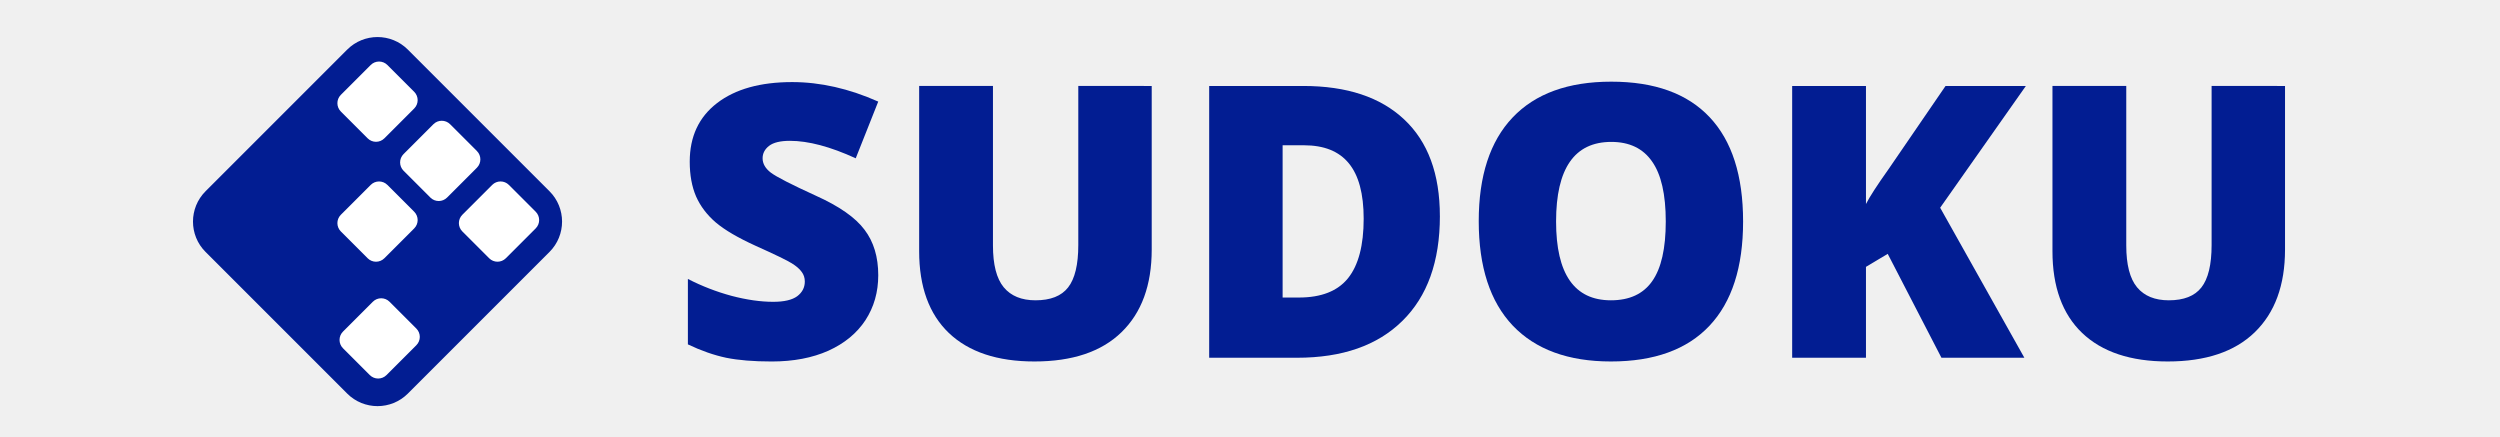
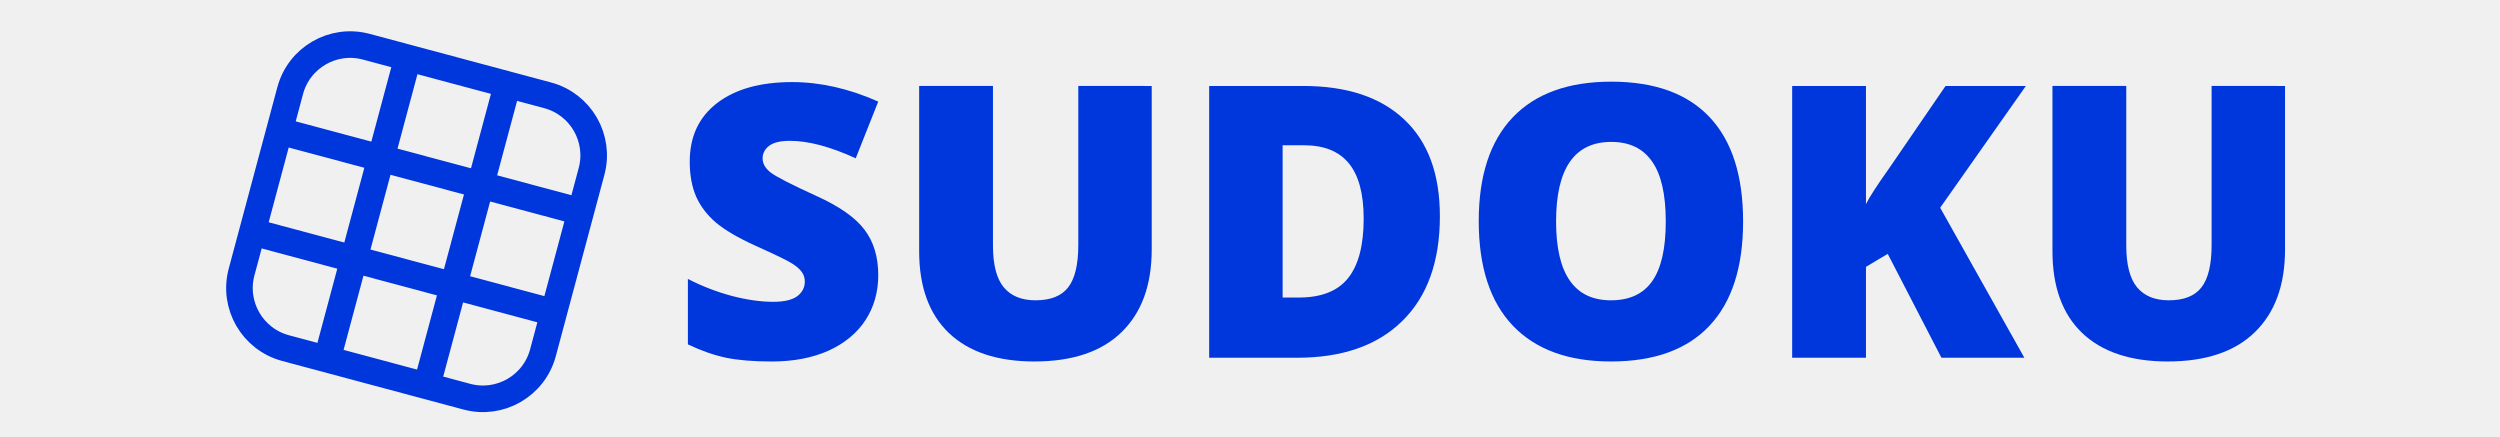
<svg xmlns="http://www.w3.org/2000/svg" width="139.534mm" height="24.384mm" viewBox="0 0 139.534 24.384" version="1.1" id="svg8">
-   <defs id="defs2" />
+   <defs id="defs2">
+     </defs>
  <g id="layer1" transform="translate(-35.23957,-27.87885)">
-     <g aria-label="SUDOKU" style="font-style:normal;font-variant:normal;font-weight:normal;font-stretch:normal;font-size:21.25px;line-height:1.25;font-family:Sawasdee;-inkscape-font-specification:Sawasdee;letter-spacing:0px;word-spacing:0px;fill:#021d92;fill-opacity:1;stroke:none;stroke-width:0.265" id="text821">
-       <path d="m 84.258,43.24 q 0,1.411 -0.716,2.511 -0.716,1.089 -2.065,1.702 -1.349,0.602 -3.165,0.602 -1.515,0 -2.542,-0.208 -1.027,-0.218 -2.137,-0.747 v -3.652 q 1.173,0.602 2.438,0.944 1.266,0.332 2.324,0.332 0.913,0 1.339,-0.311 0.425,-0.322 0.425,-0.82 0,-0.311 -0.176,-0.54 -0.166,-0.239 -0.55,-0.477 -0.374,-0.239 -2.013,-0.975 -1.484,-0.674 -2.231,-1.307 -0.737,-0.633 -1.1,-1.453 -0.353,-0.82 -0.353,-1.94 0,-2.096 1.525,-3.268 1.525,-1.173 4.192,-1.173 2.355,0 4.804,1.089 l -1.256,3.165 q -2.127,-0.975 -3.673,-0.975 -0.799,0 -1.162,0.28 -0.363,0.28 -0.363,0.695 0,0.446 0.457,0.799 0.467,0.353 2.511,1.287 1.961,0.882 2.719,1.899 0.768,1.006 0.768,2.542 z" style="font-style:normal;font-variant:normal;font-weight:800;font-stretch:normal;font-family:'Open Sans';-inkscape-font-specification:'Open Sans Ultra-Bold';fill:#021d92;fill-opacity:1;stroke-width:0.265" id="path16" />
-       <path d="m 99.521,32.677 v 9.131 q 0,2.978 -1.691,4.617 -1.681,1.629 -4.856,1.629 -3.102,0 -4.773,-1.588 -1.66,-1.588 -1.66,-4.566 v -9.224 h 4.119 v 8.903 q 0,1.608 0.602,2.335 0.602,0.726 1.774,0.726 1.256,0 1.816,-0.716 0.571,-0.726 0.571,-2.366 v -8.882 z" style="font-style:normal;font-variant:normal;font-weight:800;font-stretch:normal;font-family:'Open Sans';-inkscape-font-specification:'Open Sans Ultra-Bold';fill:#021d92;fill-opacity:1;stroke-width:0.265" id="path18" />
-       <path d="m 115.605,39.94 q 0,3.798 -2.096,5.852 -2.086,2.054 -5.873,2.054 h -4.908 V 32.677 h 5.25 q 3.652,0 5.634,1.868 1.992,1.868 1.992,5.396 z m -4.254,0.145 q 0,-2.086 -0.83,-3.092 -0.82,-1.006 -2.501,-1.006 h -1.193 v 8.498 h 0.913 q 1.868,0 2.739,-1.079 0.872,-1.089 0.872,-3.32 z" style="font-style:normal;font-variant:normal;font-weight:800;font-stretch:normal;font-family:'Open Sans';-inkscape-font-specification:'Open Sans Ultra-Bold';fill:#021d92;fill-opacity:1;stroke-width:0.265" id="path20" />
-       <path d="m 132.528,40.241 q 0,3.829 -1.878,5.821 -1.878,1.992 -5.499,1.992 -3.569,0 -5.479,-2.003 -1.899,-2.003 -1.899,-5.831 0,-3.787 1.888,-5.78 1.899,-2.003 5.51,-2.003 3.621,0 5.489,1.982 1.868,1.982 1.868,5.821 z m -10.438,0 q 0,4.399 3.061,4.399 1.556,0 2.304,-1.069 0.757,-1.069 0.757,-3.331 0,-2.272 -0.768,-3.352 -0.757,-1.089 -2.272,-1.089 -3.082,0 -3.082,4.441 z" style="font-style:normal;font-variant:normal;font-weight:800;font-stretch:normal;font-family:'Open Sans';-inkscape-font-specification:'Open Sans Ultra-Bold';fill:#021d92;fill-opacity:1;stroke-width:0.265" id="path22" />
-       <path d="m 148.227,47.847 h -4.628 l -2.999,-5.8 -1.214,0.726 v 5.074 h -4.119 V 32.677 h 4.119 v 6.589 q 0.311,-0.612 1.256,-1.94 l 3.185,-4.649 h 4.483 l -4.783,6.796 z" style="font-style:normal;font-variant:normal;font-weight:800;font-stretch:normal;font-family:'Open Sans';-inkscape-font-specification:'Open Sans Ultra-Bold';fill:#021d92;fill-opacity:1;stroke-width:0.265" id="path24" />
-       <path d="m 162.775,32.677 v 9.131 q 0,2.978 -1.691,4.617 -1.681,1.629 -4.856,1.629 -3.102,0 -4.773,-1.588 -1.66,-1.588 -1.66,-4.566 v -9.224 h 4.119 v 8.903 q 0,1.608 0.602,2.335 0.602,0.726 1.774,0.726 1.256,0 1.816,-0.716 0.571,-0.726 0.571,-2.366 v -8.882 z" style="font-style:normal;font-variant:normal;font-weight:800;font-stretch:normal;font-family:'Open Sans';-inkscape-font-specification:'Open Sans Ultra-Bold';fill:#021d92;fill-opacity:1;stroke-width:0.265" id="path26" />
+     <g aria-label="SUDOKU" style="font-style:normal;font-variant:normal;font-weight:normal;font-stretch:normal;font-size:21.25px;line-height:1.25;font-family:Sawasdee;-inkscape-font-specification:Sawasdee;letter-spacing:0px;word-spacing:0px;fill:#0037dd;fill-opacity:1;stroke:none;stroke-width:0.265" id="text821">
+       <path d="m 84.258,43.24 q 0,1.411 -0.716,2.511 -0.716,1.089 -2.065,1.702 -1.349,0.602 -3.165,0.602 -1.515,0 -2.542,-0.208 -1.027,-0.218 -2.137,-0.747 v -3.652 q 1.173,0.602 2.438,0.944 1.266,0.332 2.324,0.332 0.913,0 1.339,-0.311 0.425,-0.322 0.425,-0.82 0,-0.311 -0.176,-0.54 -0.166,-0.239 -0.55,-0.477 -0.374,-0.239 -2.013,-0.975 -1.484,-0.674 -2.231,-1.307 -0.737,-0.633 -1.1,-1.453 -0.353,-0.82 -0.353,-1.94 0,-2.096 1.525,-3.268 1.525,-1.173 4.192,-1.173 2.355,0 4.804,1.089 l -1.256,3.165 q -2.127,-0.975 -3.673,-0.975 -0.799,0 -1.162,0.28 -0.363,0.28 -0.363,0.695 0,0.446 0.457,0.799 0.467,0.353 2.511,1.287 1.961,0.882 2.719,1.899 0.768,1.006 0.768,2.542 z" style="font-style:normal;font-variant:normal;font-weight:800;font-stretch:normal;font-family:'Open Sans';-inkscape-font-specification:'Open Sans Ultra-Bold';fill:#0037dd;fill-opacity:1;stroke-width:0.265" id="path16" />
+       <path d="m 99.521,32.677 v 9.131 q 0,2.978 -1.691,4.617 -1.681,1.629 -4.856,1.629 -3.102,0 -4.773,-1.588 -1.66,-1.588 -1.66,-4.566 v -9.224 h 4.119 v 8.903 q 0,1.608 0.602,2.335 0.602,0.726 1.774,0.726 1.256,0 1.816,-0.716 0.571,-0.726 0.571,-2.366 v -8.882 z" style="font-style:normal;font-variant:normal;font-weight:800;font-stretch:normal;font-family:'Open Sans';-inkscape-font-specification:'Open Sans Ultra-Bold';fill:#0037dd;fill-opacity:1;stroke-width:0.265" id="path18" />
+       <path d="m 115.605,39.94 q 0,3.798 -2.096,5.852 -2.086,2.054 -5.873,2.054 h -4.908 V 32.677 h 5.25 q 3.652,0 5.634,1.868 1.992,1.868 1.992,5.396 z m -4.254,0.145 q 0,-2.086 -0.83,-3.092 -0.82,-1.006 -2.501,-1.006 h -1.193 v 8.498 h 0.913 q 1.868,0 2.739,-1.079 0.872,-1.089 0.872,-3.32 z" style="font-style:normal;font-variant:normal;font-weight:800;font-stretch:normal;font-family:'Open Sans';-inkscape-font-specification:'Open Sans Ultra-Bold';fill:#0037dd;fill-opacity:1;stroke-width:0.265" id="path20" />
+       <path d="m 132.528,40.241 q 0,3.829 -1.878,5.821 -1.878,1.992 -5.499,1.992 -3.569,0 -5.479,-2.003 -1.899,-2.003 -1.899,-5.831 0,-3.787 1.888,-5.78 1.899,-2.003 5.51,-2.003 3.621,0 5.489,1.982 1.868,1.982 1.868,5.821 z m -10.438,0 q 0,4.399 3.061,4.399 1.556,0 2.304,-1.069 0.757,-1.069 0.757,-3.331 0,-2.272 -0.768,-3.352 -0.757,-1.089 -2.272,-1.089 -3.082,0 -3.082,4.441 z" style="font-style:normal;font-variant:normal;font-weight:800;font-stretch:normal;font-family:'Open Sans';-inkscape-font-specification:'Open Sans Ultra-Bold';fill:#0037dd;fill-opacity:1;stroke-width:0.265" id="path22" />
+       <path d="m 148.227,47.847 h -4.628 l -2.999,-5.8 -1.214,0.726 v 5.074 h -4.119 V 32.677 h 4.119 v 6.589 q 0.311,-0.612 1.256,-1.94 l 3.185,-4.649 h 4.483 l -4.783,6.796 z" style="font-style:normal;font-variant:normal;font-weight:800;font-stretch:normal;font-family:'Open Sans';-inkscape-font-specification:'Open Sans Ultra-Bold';fill:#0037dd;fill-opacity:1;stroke-width:0.265" id="path24" />
+       <path d="m 162.775,32.677 v 9.131 q 0,2.978 -1.691,4.617 -1.681,1.629 -4.856,1.629 -3.102,0 -4.773,-1.588 -1.66,-1.588 -1.66,-4.566 v -9.224 h 4.119 v 8.903 q 0,1.608 0.602,2.335 0.602,0.726 1.774,0.726 1.256,0 1.816,-0.716 0.571,-0.726 0.571,-2.366 v -8.882 z" style="font-style:normal;font-variant:normal;font-weight:800;font-stretch:normal;font-family:'Open Sans';-inkscape-font-specification:'Open Sans Ultra-Bold';fill:#0037dd;fill-opacity:1;stroke-width:0.265" id="path26" />
    </g>
-     <g id="g826" transform="matrix(0.844988,0,0,0.844988,16.23184,6.387085)" style="stroke-width:1.183">
-       <rect transform="rotate(45)" ry="2.835" y="-14.654" x="52.424" height="18.899" width="18.899" id="rect845" style="opacity:1;fill:#021d92;fill-opacity:1;stroke:none;stroke-width:1.841;stroke-linecap:round;stroke-linejoin:round;stroke-miterlimit:4;stroke-dasharray:none;stroke-opacity:1" />
-       <rect transform="rotate(45)" style="opacity:1;fill:#ffffff;fill-opacity:1;stroke:none;stroke-width:1.841;stroke-linecap:round;stroke-linejoin:round;stroke-miterlimit:4;stroke-dasharray:none;stroke-opacity:1" id="rect849" width="4.063" height="4.347" x="65.516" y="-13.053" ry="0.779" />
-       <rect ry="0.779" y="-2.022" x="65.398" height="4.347" width="4.063" id="rect851" style="opacity:1;fill:#ffffff;fill-opacity:1;stroke:none;stroke-width:1.841;stroke-linecap:round;stroke-linejoin:round;stroke-miterlimit:4;stroke-dasharray:none;stroke-opacity:1" transform="rotate(45)" />
-       <rect transform="rotate(45)" style="opacity:1;fill:#ffffff;fill-opacity:1;stroke:none;stroke-width:1.841;stroke-linecap:round;stroke-linejoin:round;stroke-miterlimit:4;stroke-dasharray:none;stroke-opacity:1" id="rect853" width="4.063" height="4.347" x="54.241" y="-12.979" ry="0.779" />
-       <rect ry="0.779" y="-13.142" x="59.936" height="4.347" width="4.063" id="rect855" style="opacity:1;fill:#ffffff;fill-opacity:1;stroke:none;stroke-width:1.841;stroke-linecap:round;stroke-linejoin:round;stroke-miterlimit:4;stroke-dasharray:none;stroke-opacity:1" transform="rotate(45)" />
-       <rect transform="rotate(45)" style="opacity:1;fill:#ffffff;fill-opacity:1;stroke:none;stroke-width:1.841;stroke-linecap:round;stroke-linejoin:round;stroke-miterlimit:4;stroke-dasharray:none;stroke-opacity:1" id="rect857" width="4.063" height="4.347" x="59.842" y="-7.378" ry="0.779" />
+     <g id="g1313" transform="translate(-1.984375,0.396875)">
+       <rect transform="rotate(15)" style="opacity:1;fill:none;fill-opacity:1;stroke:#0037dd;stroke-width:1.484;stroke-linecap:butt;stroke-linejoin:round;stroke-miterlimit:4;stroke-dasharray:none;stroke-opacity:1;paint-order:normal" id="rect1233" width="17.414" height="17.414" x="60.022" y="14.139" ry="3.467" />
+       <rect style="opacity:1;fill:none;fill-opacity:1;stroke:#0037dd;stroke-width:1.484;stroke-linecap:butt;stroke-linejoin:round;stroke-miterlimit:4;stroke-dasharray:none;stroke-opacity:1;paint-order:normal" id="rect1235" width="16.576" height="0.028" x="14.372" y="-65.904" ry="0.014" transform="rotate(105)" />
+       <rect transform="rotate(105)" ry="0.014" y="-71.661" x="14.445" height="0.028" width="16.576" id="rect1237" style="opacity:1;fill:none;fill-opacity:1;stroke:#0037dd;stroke-width:1.484;stroke-linecap:butt;stroke-linejoin:round;stroke-miterlimit:4;stroke-dasharray:none;stroke-opacity:1;paint-order:normal" />
+       <rect transform="rotate(-165)" ry="0.014" y="-19.952" x="-76.958" height="0.028" width="16.576" id="rect1239" style="opacity:1;fill:none;fill-opacity:1;stroke:#0037dd;stroke-width:1.484;stroke-linecap:butt;stroke-linejoin:round;stroke-miterlimit:4;stroke-dasharray:none;stroke-opacity:1;paint-order:normal" />
+       <rect style="opacity:1;fill:none;fill-opacity:1;stroke:#0037dd;stroke-width:1.484;stroke-linecap:butt;stroke-linejoin:round;stroke-miterlimit:4;stroke-dasharray:none;stroke-opacity:1;paint-order:normal" id="rect1241" width="16.576" height="0.028" x="-76.84" y="-25.783" ry="0.014" transform="rotate(-165)" />
    </g>
  </g>
</svg>
